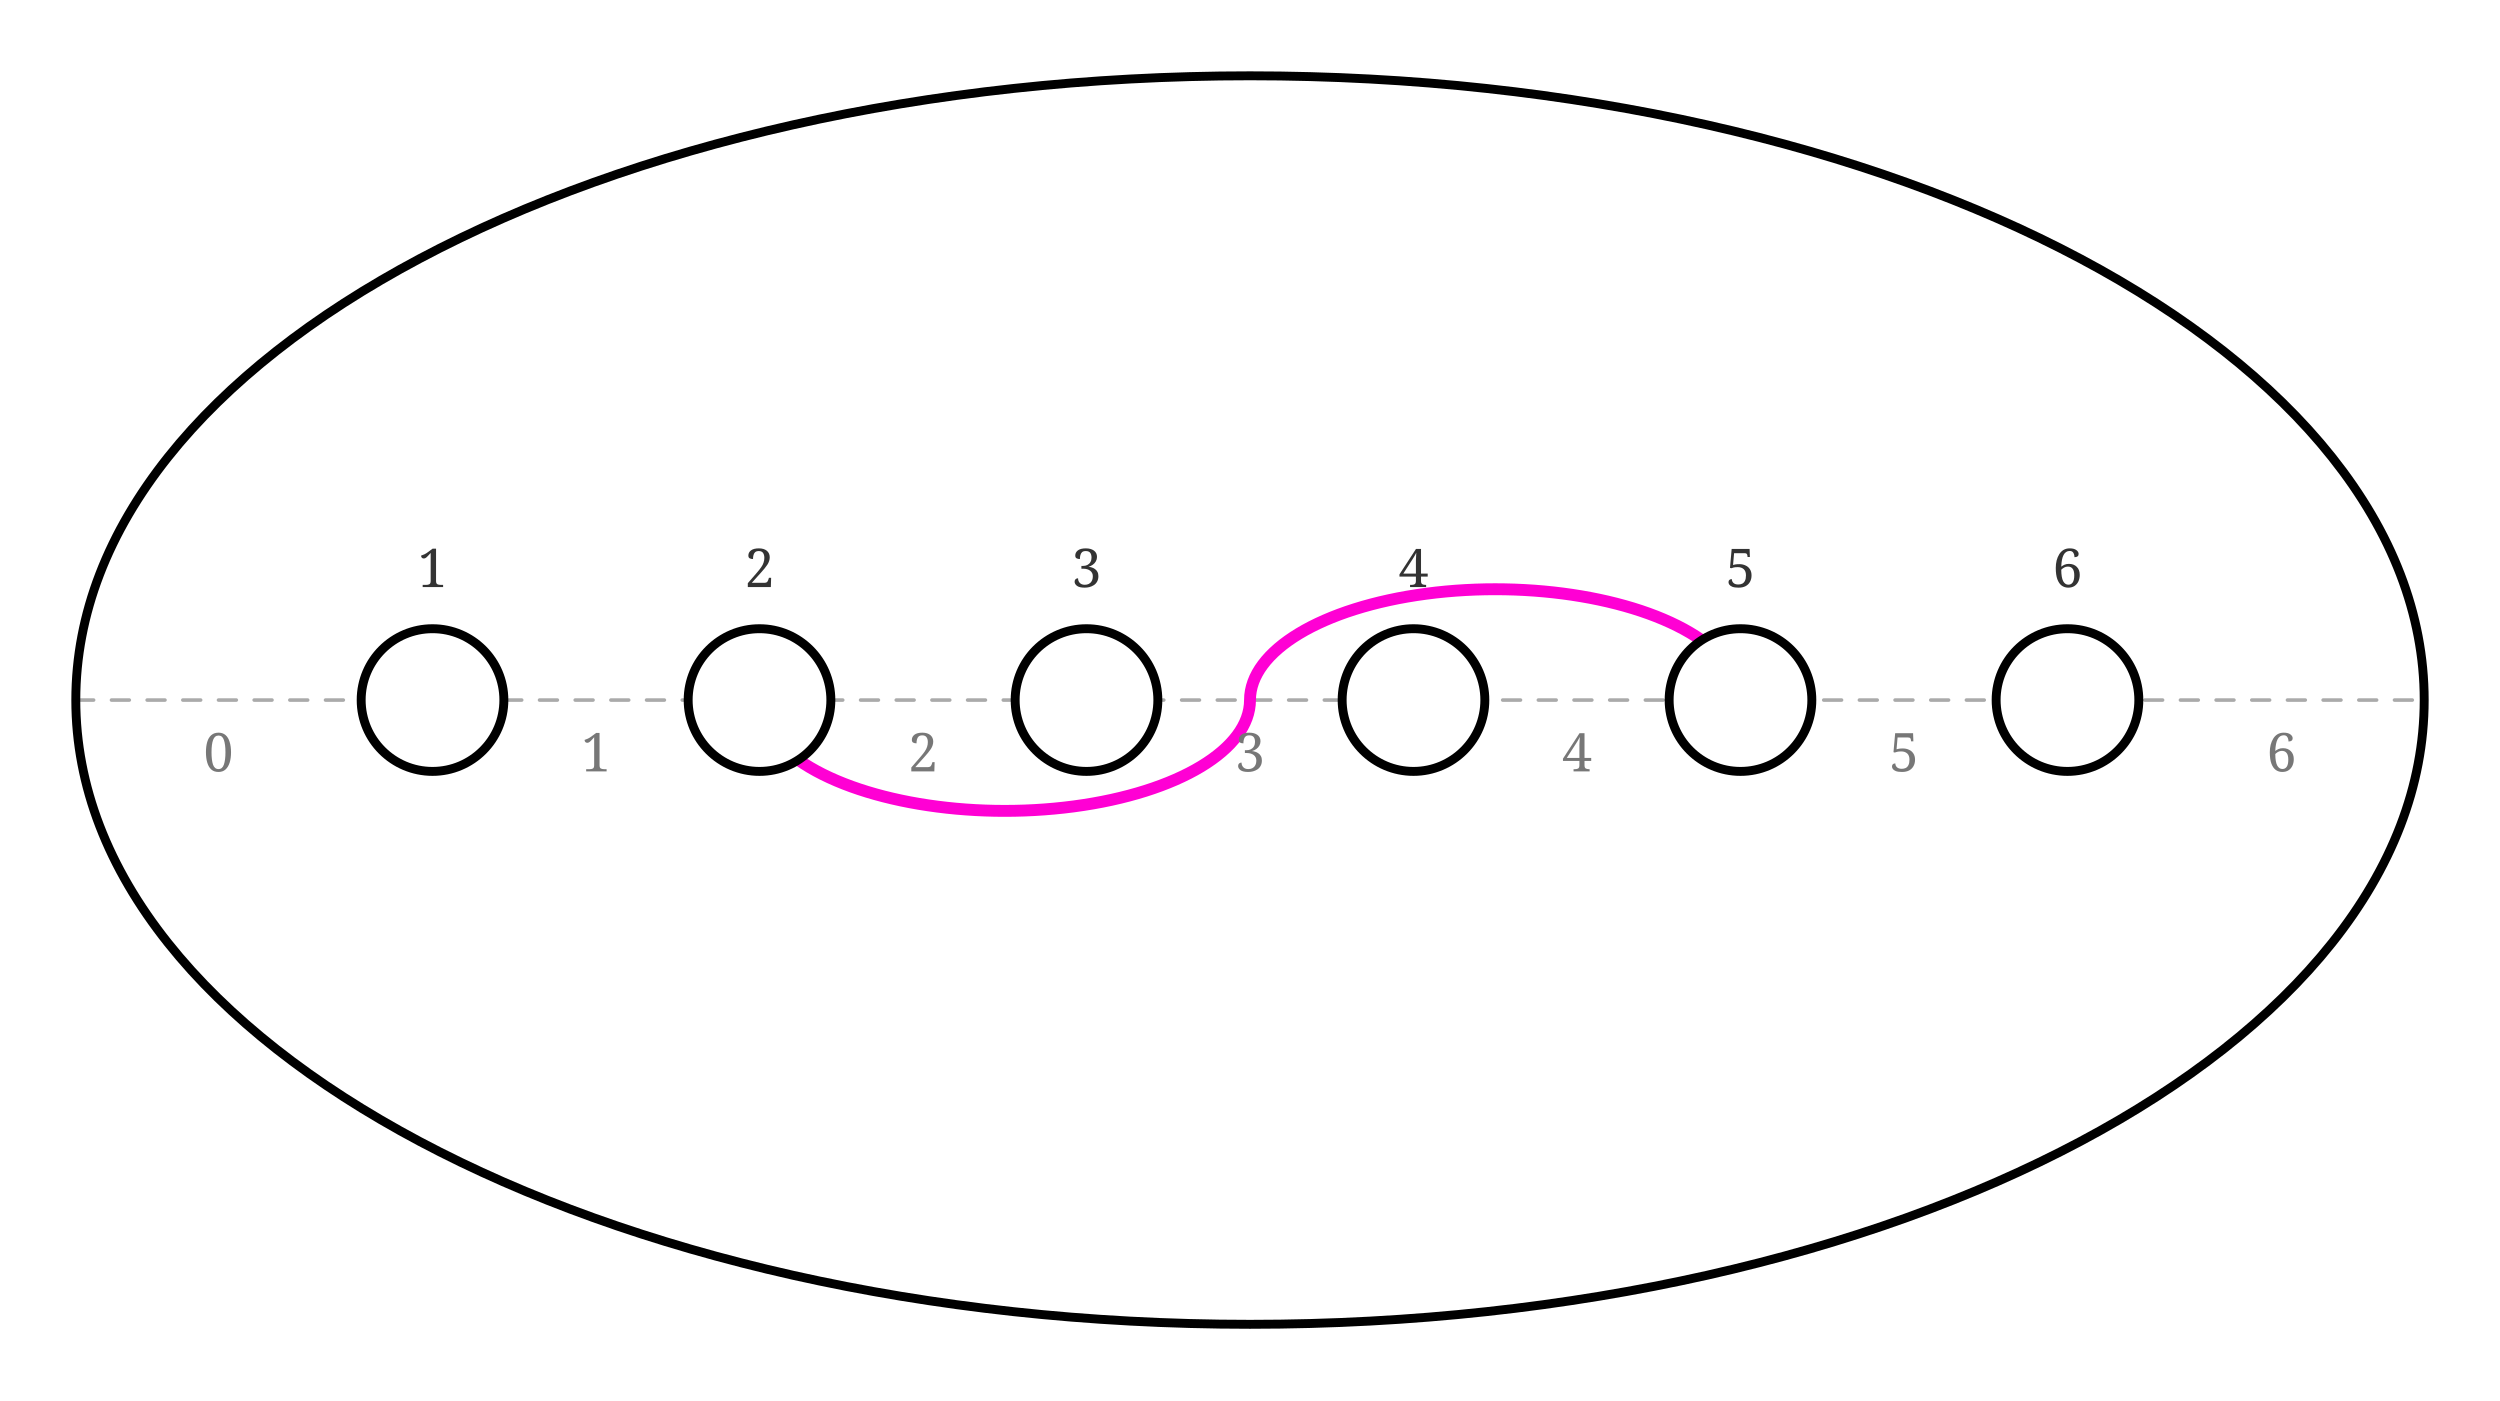
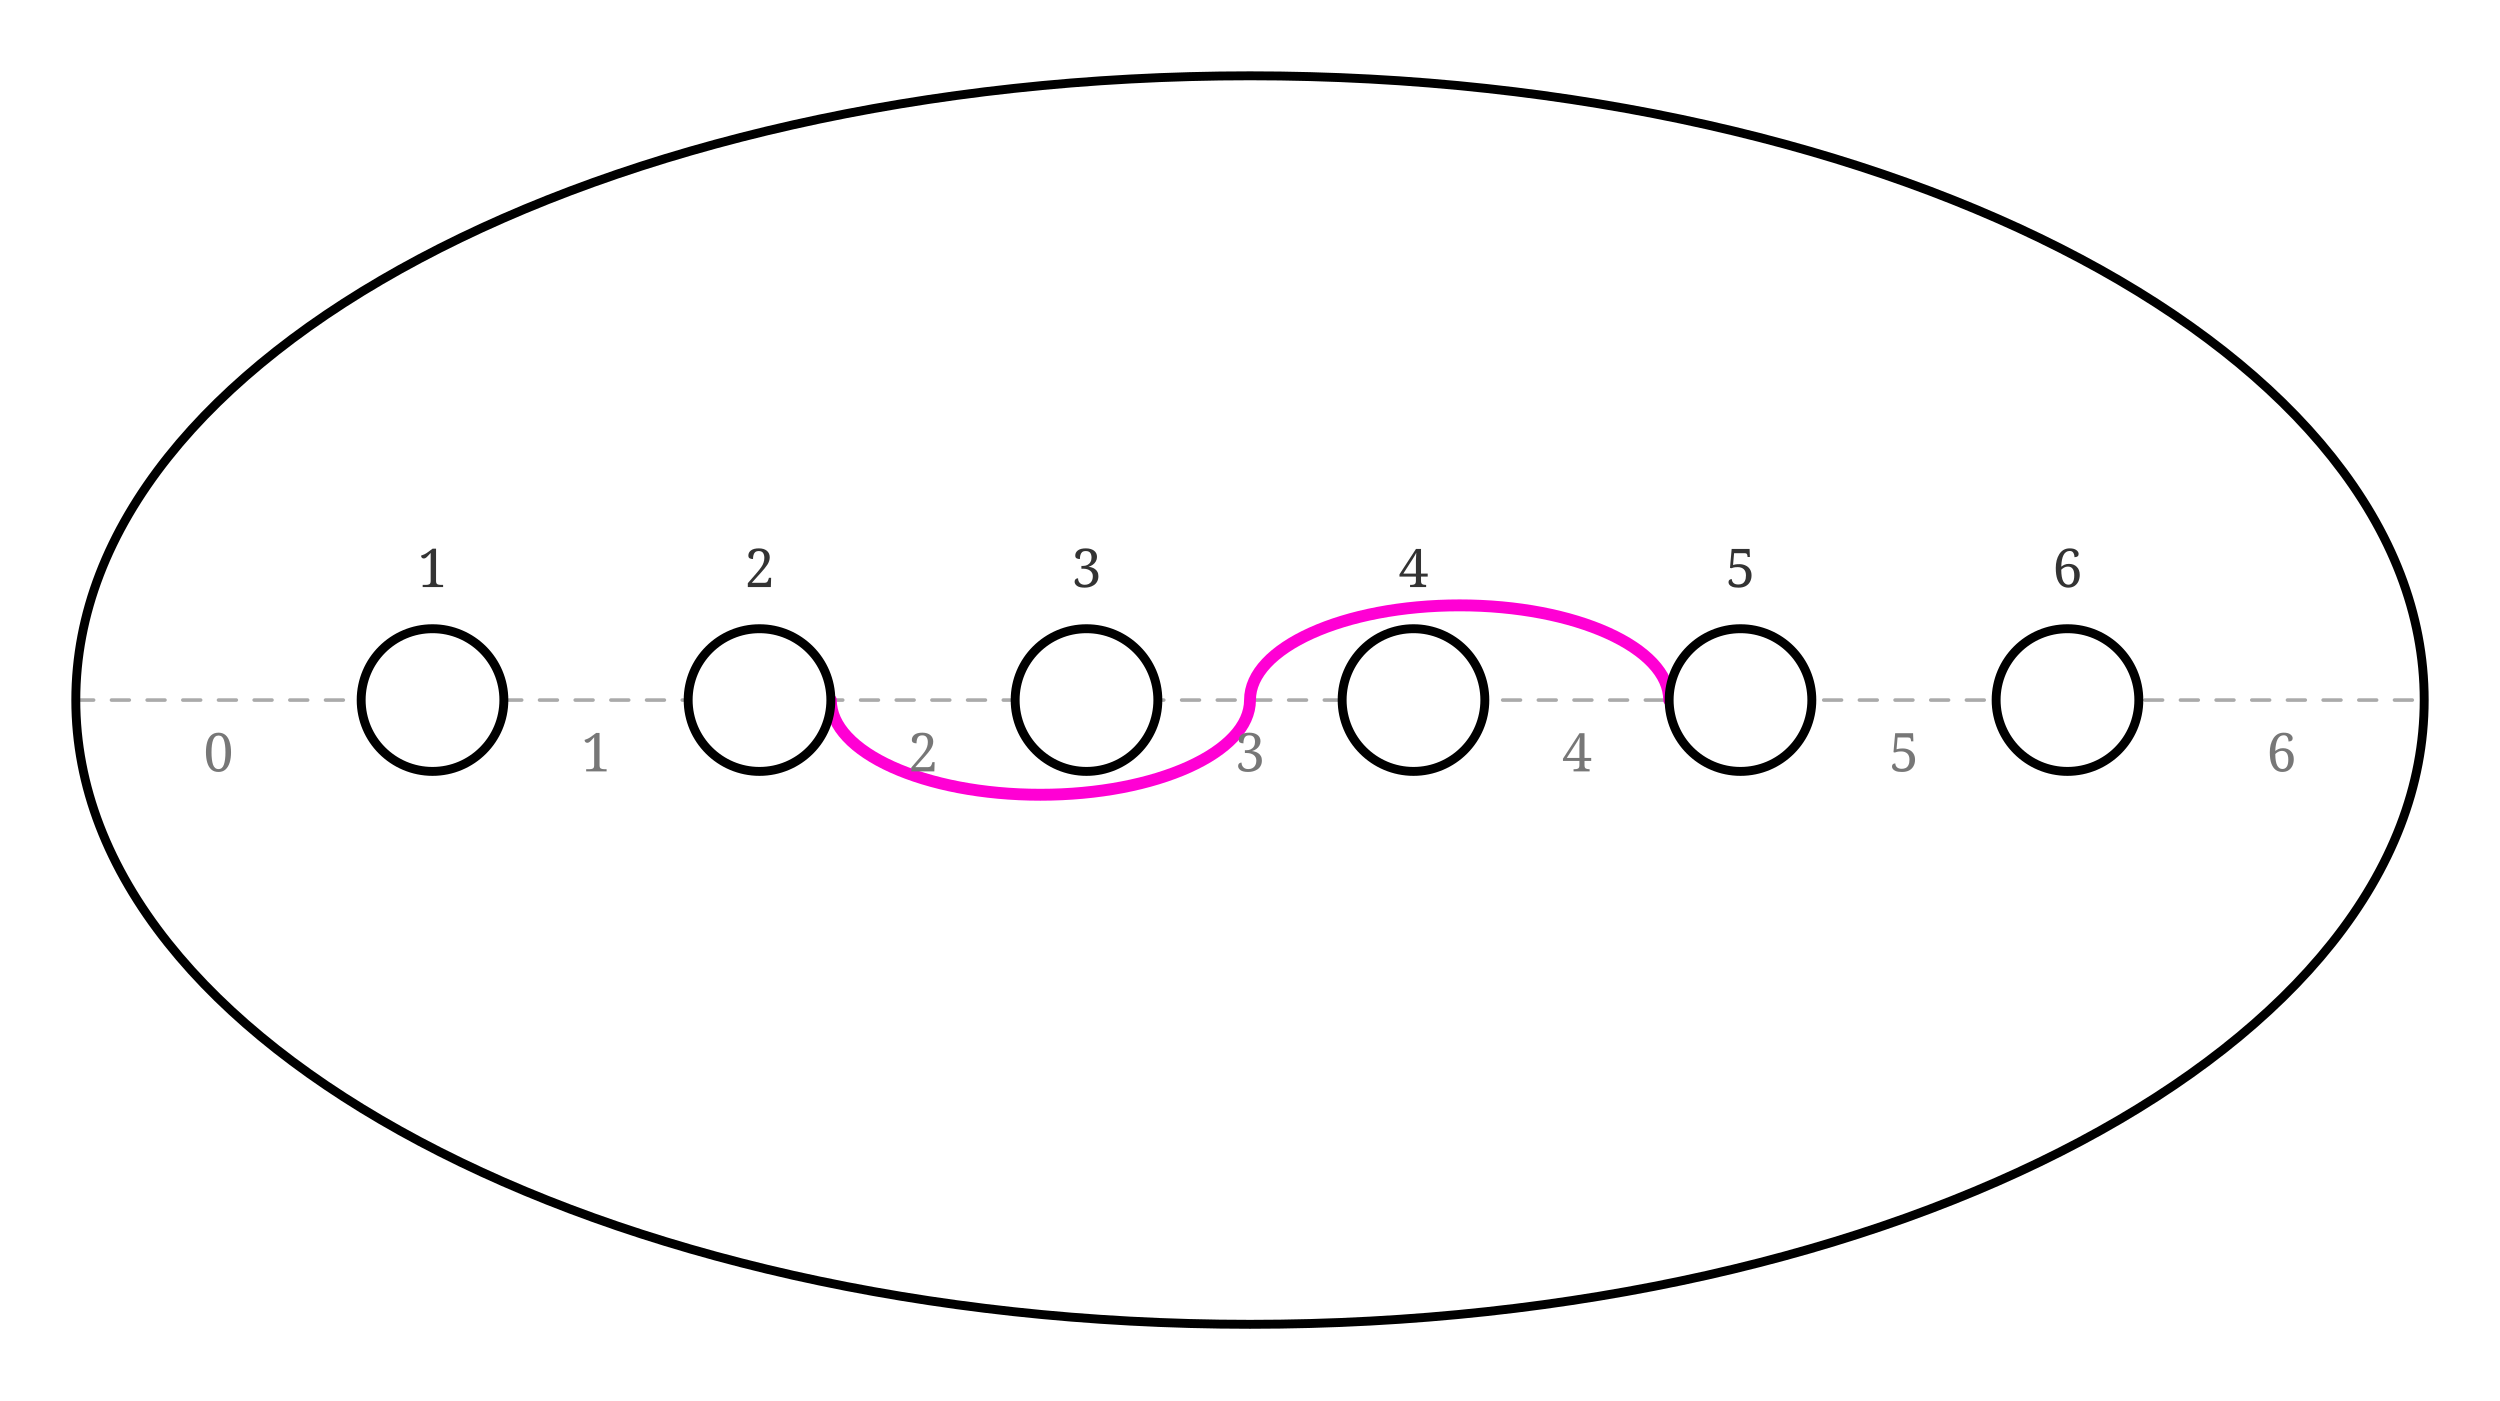
<svg xmlns="http://www.w3.org/2000/svg" viewBox="0 0 420.5 235.5" width="841" height="471" role="img">
  <defs>
-     <clipPath id="sd-427504090dcc7de1e346" clipPathUnits="userSpaceOnUse">
+     <clipPath id="sd-f8f5c8d41be17ff2d8eb" clipPathUnits="userSpaceOnUse">
      <path d="M 0 235.5 L 420.5 235.5 L 420.5 0 L 0 0 Z  M 60.75 117.75 A 12 12 0 1 1 84.75 117.75 A 12 12 0 1 1 60.75 117.75 Z  M 115.75 117.75 A 12 12 0 1 1 139.75 117.75 A 12 12 0 1 1 115.75 117.75 Z  M 170.75 117.75 A 12 12 0 1 1 194.75 117.75 A 12 12 0 1 1 170.75 117.75 Z  M 225.75 117.75 A 12 12 0 1 1 249.75 117.75 A 12 12 0 1 1 225.75 117.75 Z  M 280.75 117.75 A 12 12 0 1 1 304.75 117.75 A 12 12 0 1 1 280.75 117.75 Z  M 335.75 117.75 A 12 12 0 1 1 359.75 117.75 A 12 12 0 1 1 335.75 117.75 Z " clip-rule="evenodd" fill-rule="evenodd" />
    </clipPath>
  </defs>
-   <path class="axis" d="M 12.75 117.75 L 407.75 117.75" fill="none" stroke="#aaaaaa" stroke-width="0.6" stroke-linecap="round" stroke-linejoin="round" stroke-dasharray="3 3" clip-path="url(#sd-427504090dcc7de1e346)" />
-   <path class="arc" d="M 134.282 127.816 A 41.25 18.641 0 0 0 210.25 117.75 A 41.25 18.641 0 0 1 286.218 107.684" fill="none" stroke="#ff00d4" stroke-width="2" stroke-linecap="round" stroke-linejoin="round" clip-path="url(#sd-427504090dcc7de1e346)" />
+   <path class="axis" d="M 12.75 117.75 L 407.75 117.75" fill="none" stroke="#aaaaaa" stroke-width="0.6" stroke-linecap="round" stroke-linejoin="round" stroke-dasharray="3 3" clip-path="url(#sd-f8f5c8d41be17ff2d8eb)" />
+   <path class="arc" d="M 139.75 117.75 A 35.25 15.929 0 0 0 210.25 117.75 A 35.25 15.929 0 0 1 280.75 117.75" fill="none" stroke="#ff00d4" stroke-width="2" stroke-linecap="round" stroke-linejoin="round" clip-path="url(#sd-f8f5c8d41be17ff2d8eb)" />
  <ellipse class="outer-boundary" cx="210.25" cy="117.75" rx="197.5" ry="105" fill="none" stroke="#000000" stroke-width="1.5" />
  <circle class="inner-boundary-circle" cx="72.75" cy="117.75" r="12" fill="none" stroke="#000000" stroke-width="1.5" />
  <circle class="inner-boundary-circle" cx="127.75" cy="117.75" r="12" fill="none" stroke="#000000" stroke-width="1.5" />
  <circle class="inner-boundary-circle" cx="182.75" cy="117.75" r="12" fill="none" stroke="#000000" stroke-width="1.5" />
  <circle class="inner-boundary-circle" cx="237.75" cy="117.75" r="12" fill="none" stroke="#000000" stroke-width="1.5" />
  <circle class="inner-boundary-circle" cx="292.75" cy="117.75" r="12" fill="none" stroke="#000000" stroke-width="1.5" />
  <circle class="inner-boundary-circle" cx="347.75" cy="117.75" r="12" fill="none" stroke="#000000" stroke-width="1.5" />
  <text x="36.75" y="129.75" fill="#777777" font-size="9" font-family="serif" text-anchor="middle">0</text>
  <text x="100.25" y="129.75" fill="#777777" font-size="9" font-family="serif" text-anchor="middle">1</text>
  <text x="155.25" y="129.75" fill="#777777" font-size="9" font-family="serif" text-anchor="middle">2</text>
  <text x="210.25" y="129.75" fill="#777777" font-size="9" font-family="serif" text-anchor="middle">3</text>
  <text x="265.25" y="129.75" fill="#777777" font-size="9" font-family="serif" text-anchor="middle">4</text>
  <text x="320.25" y="129.75" fill="#777777" font-size="9" font-family="serif" text-anchor="middle">5</text>
  <text x="383.75" y="129.75" fill="#777777" font-size="9" font-family="serif" text-anchor="middle">6</text>
  <text x="72.75" y="98.75" fill="#333333" font-size="9" font-family="serif" text-anchor="middle">1</text>
  <text x="127.75" y="98.75" fill="#333333" font-size="9" font-family="serif" text-anchor="middle">2</text>
  <text x="182.75" y="98.75" fill="#333333" font-size="9" font-family="serif" text-anchor="middle">3</text>
  <text x="237.75" y="98.75" fill="#333333" font-size="9" font-family="serif" text-anchor="middle">4</text>
  <text x="292.75" y="98.75" fill="#333333" font-size="9" font-family="serif" text-anchor="middle">5</text>
  <text x="347.75" y="98.75" fill="#333333" font-size="9" font-family="serif" text-anchor="middle">6</text>
</svg>
